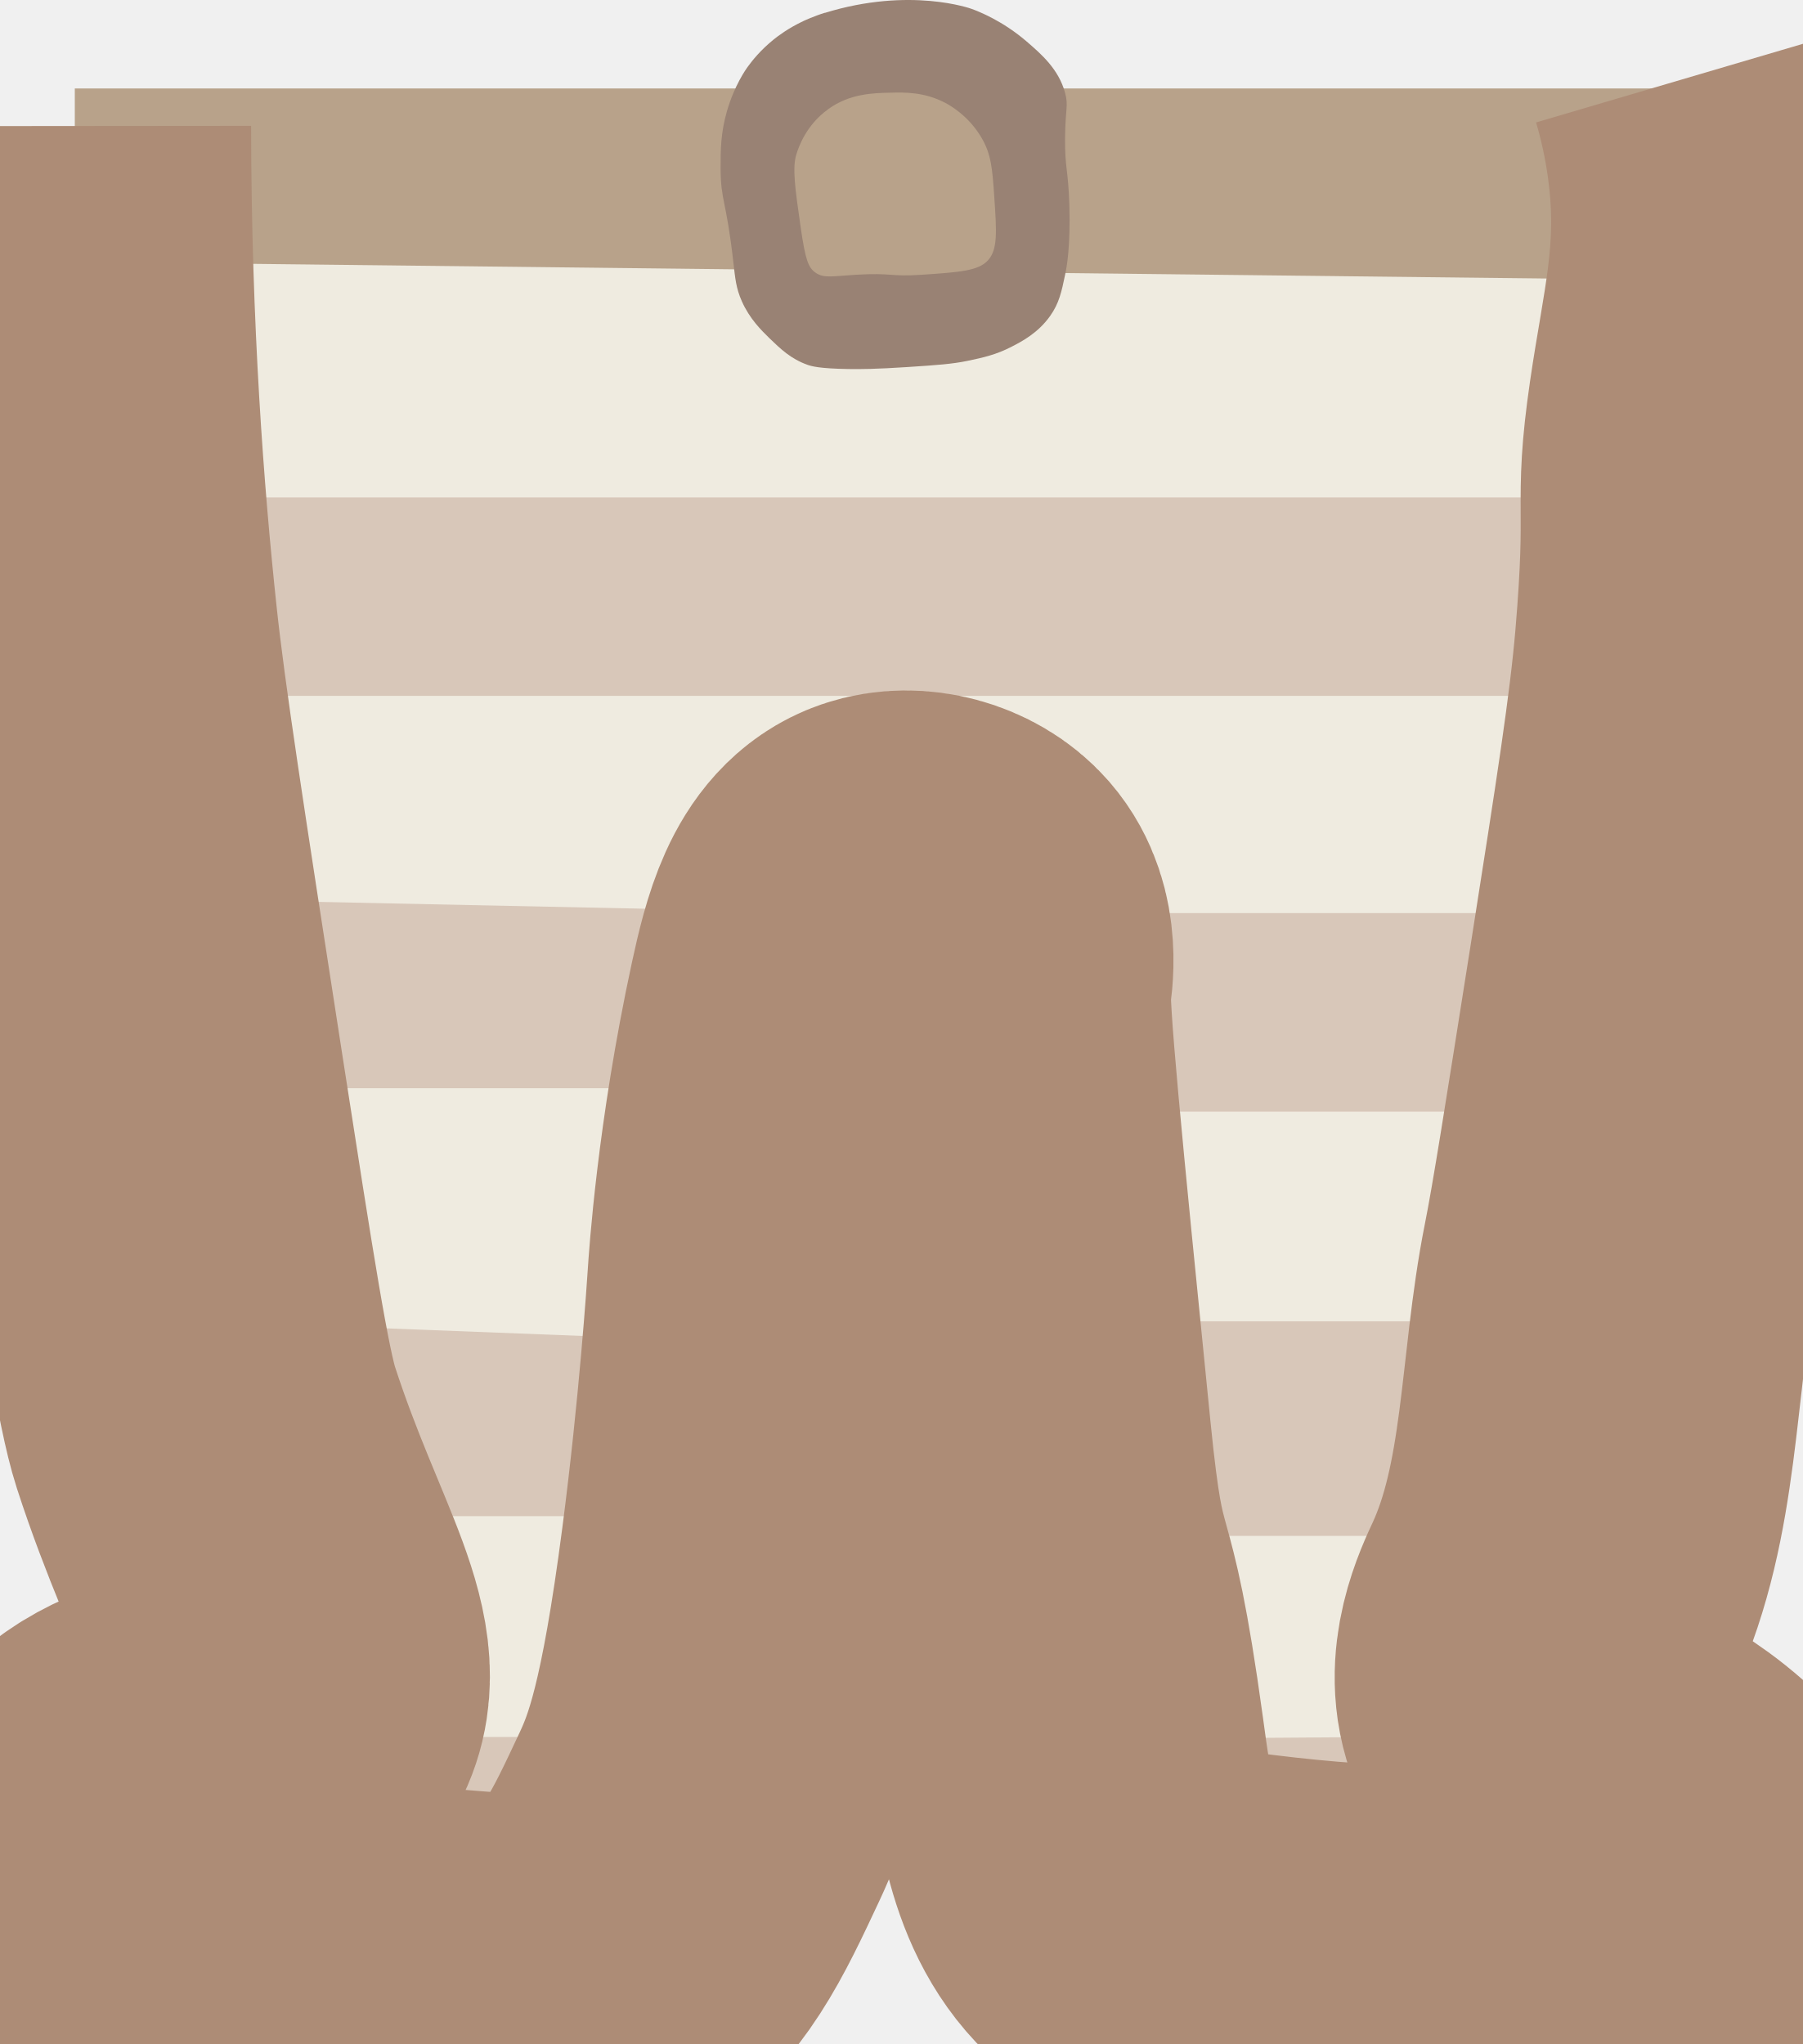
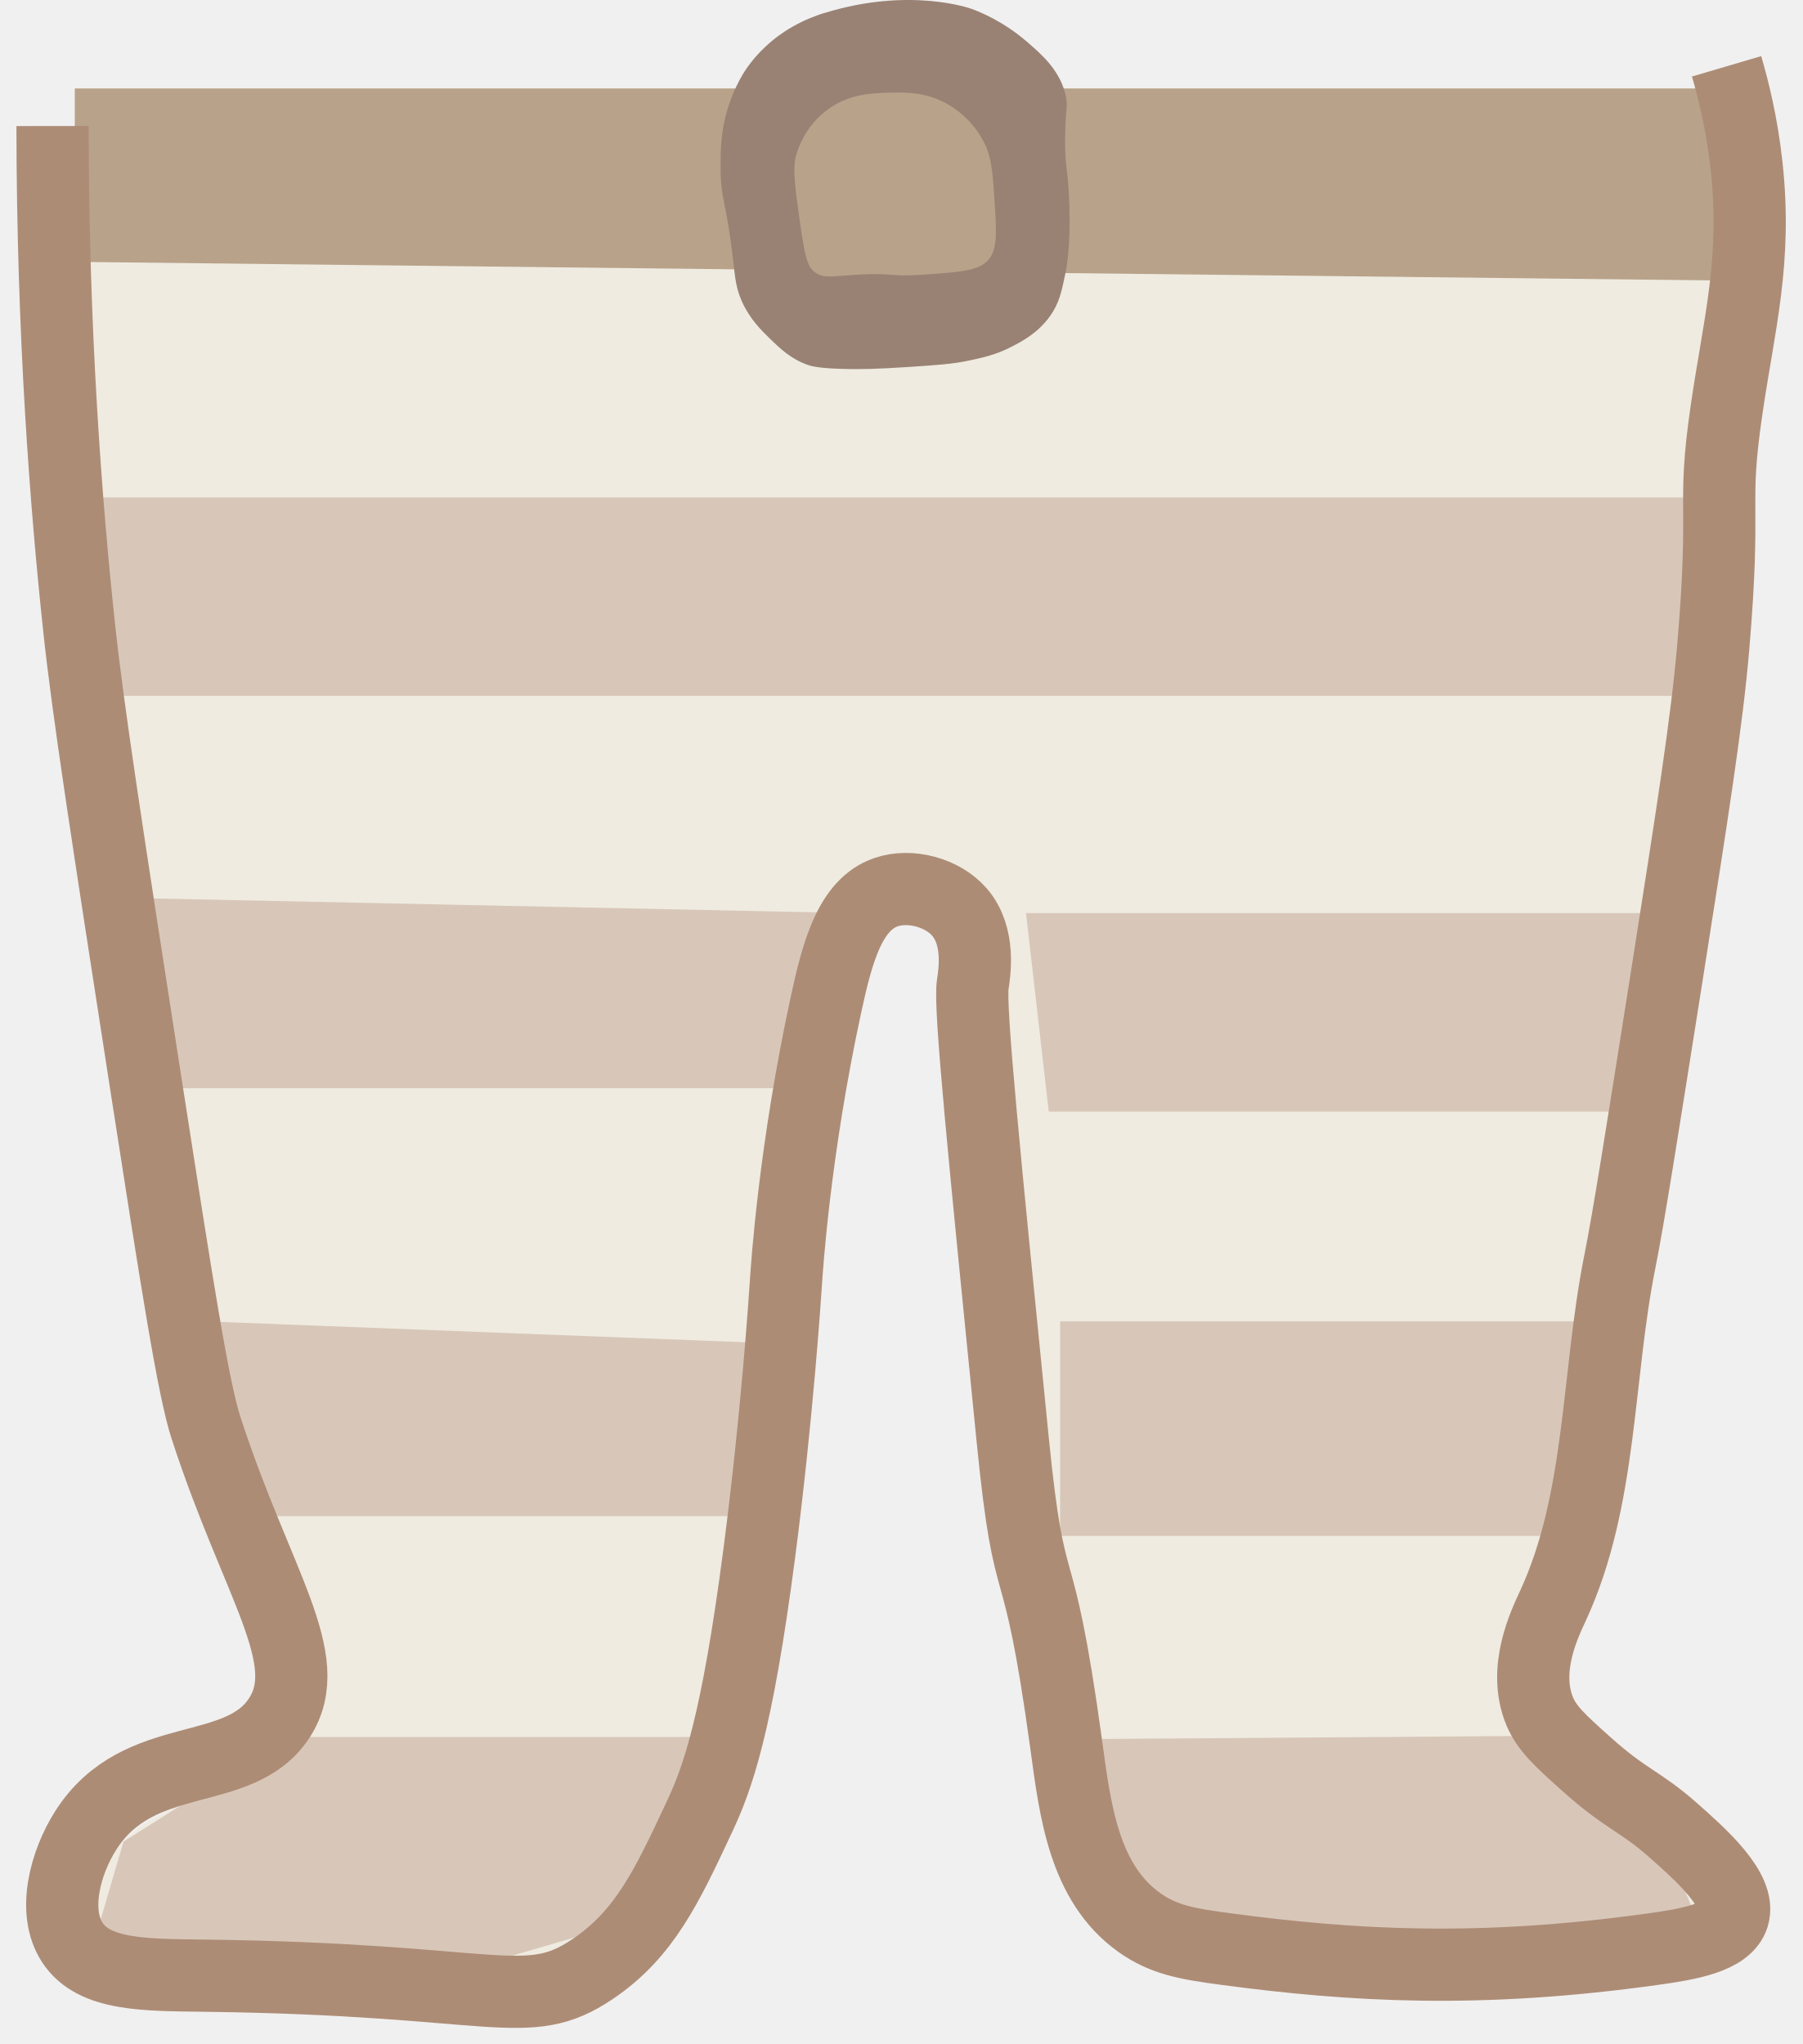
<svg xmlns="http://www.w3.org/2000/svg" width="49.914mm" height="56.617mm" viewBox="0 0 49.914 56.617" version="1.1" id="svg5" xml:space="preserve">
  <defs id="defs2">
    <style id="style1277">
      .cls-1, .cls-2 {
        stroke-width: 12px;
      }

      .cls-1, .cls-2, .cls-3, .cls-4, .cls-5, .cls-6, .cls-7 {
        stroke-miterlimit: 10;
      }

      .cls-1, .cls-2, .cls-5, .cls-7 {
        stroke: #ad8c76;
      }

      .cls-1, .cls-5 {
        fill: none;
      }

      .cls-2 {
        fill: #eaeadd;
      }

      .cls-8 {
        fill: url(#linear-gradient);
      }

      .cls-8, .cls-9, .cls-10, .cls-11, .cls-12, .cls-13, .cls-14, .cls-15, .cls-16, .cls-17, .cls-18, .cls-19, .cls-20, .cls-21, .cls-22, .cls-23, .cls-24 {
        stroke-width: 0px;
      }

      .cls-9, .cls-18 {
        opacity: .11;
      }

      .cls-9, .cls-23 {
        fill: #fff;
      }

      .cls-3 {
        fill: url(#linear-gradient-4);
        opacity: .76;
        stroke: url(#linear-gradient-5);
      }

      .cls-4 {
        fill: #877b68;
        stroke: #5b4f3c;
        stroke-width: .25px;
      }

      .cls-10 {
        fill: #d3675a;
      }

      .cls-11, .cls-7 {
        fill: #eacebf;
      }

      .cls-12 {
        fill: url(#linear-gradient-7);
        opacity: .54;
      }

      .cls-13 {
        fill: #998274;
      }

      .cls-14 {
        fill: #d6cbb7;
      }

      .cls-15 {
        fill: #231f20;
      }

      .cls-16 {
        fill: #efebe0;
      }

      .cls-25 {
        opacity: .43;
      }

      .cls-26 {
        opacity: .64;
      }

      .cls-27 {
        opacity: .59;
      }

      .cls-28 {
        opacity: .62;
      }

      .cls-17 {
        fill: #d8c7b9;
      }

      .cls-29, .cls-6 {
        opacity: .72;
      }

      .cls-5, .cls-7 {
        stroke-width: 11px;
      }

      .cls-18 {
        fill: #eaece7;
      }

      .cls-19 {
        fill: url(#linear-gradient-8);
      }

      .cls-20 {
        fill: url(#linear-gradient-6);
      }

      .cls-6 {
        fill: url(#linear-gradient-2);
        stroke: url(#linear-gradient-3);
      }

      .cls-21 {
        fill: #e2ad9d;
      }

      .cls-22 {
        fill: #b8a28a;
      }

      .cls-24 {
        fill: #c29f90;
      }
    </style>
  </defs>
  <g id="layer1" transform="translate(-58.08491,-178.5491)">
    <g id="g1373" transform="matrix(0.2645833,0,0,0.2645833,5.271431,21.10444)">
      <g id="g1363">
        <path class="cls-16" d="m 265.24,797.12 c 8.87,-13.1 11.47,-28.63 11.47,-28.63 1.98,-11.81 2.23,-20.89 2.55,-32.84 0.27,-9.99 1.53,-19.92 2.12,-29.89 0.39,-6.5 0.65,-11.79 4.67,-15.16 3.4,-2.84 9.05,-3.97 12.75,-1.68 2.99,1.85 3.78,5.36 4.67,12.21 1.63,12.38 1.73,21.28 2.12,29.89 0.52,11.3 1.42,19.14 1.7,21.47 0.63,5.31 1.27,9.15 2.55,16.84 1.66,9.99 2.38,12.72 3.4,15.58 1.99,5.58 3.23,9.04 6.37,11.79 2.74,2.4 5.41,2.93 17,4.21 18.02,1.99 22.81,1.92 26.77,1.68 8.57,-0.51 14.38,-0.93 15.72,-4.21 1.3,-3.18 -2.23,-7.46 -5.1,-10.95 -7.06,-8.58 -12.51,-8.33 -14.45,-13.47 -1.75,-4.62 1.82,-7.02 5.95,-18.1 2.39,-6.42 3.72,-14.94 6.37,-32 0.66,-4.22 1.63,-10.52 2.55,-18.95 1.87,-17.16 0.81,-18.33 2.55,-29.47 1.98,-12.68 3.55,-12.47 4.25,-22.31 0.69,-9.75 -0.86,-9.85 0,-20.21 0.86,-10.27 2.76,-14.74 0,-17.26 -1.89,-1.72 -4.16,-0.87 -11.47,-0.42 -4.21,0.26 -0.62,-0.2 -20.82,-0.42 -10.43,-0.12 -15.65,-0.17 -18.7,0 -8.91,0.51 -10.07,1.35 -17,1.26 -6.32,-0.08 -6.31,-0.79 -14.87,-1.26 -7.77,-0.43 -13.85,-0.19 -18.27,0 -10.35,0.44 -9.85,1.16 -17.42,1.26 -7.83,0.11 -7.86,-0.66 -19.12,-0.84 -9.77,-0.16 -8.98,0.43 -14.87,0 -3.19,-0.23 -8,-0.74 -14.87,-0.84 -5.47,-0.08 -6.01,0.19 -6.37,0.42 -3.74,2.38 -2.09,9.41 -0.42,26.95 1.02,10.71 0.46,8.7 1.7,21.47 0.61,6.33 1.3,13.39 2.55,22.31 1.27,9.09 2.48,15.41 4.67,26.95 2.96,15.56 3.46,16.29 5.52,28.21 2.76,15.91 1.73,13.81 2.97,18.1 2.46,8.48 5.54,13.52 2.97,18.1 -1.05,1.88 -2.69,3.04 -5.52,5.05 -4.28,3.03 -6.35,2.86 -9.35,5.89 -1.44,1.45 -3.2,3.23 -3.4,5.89 -0.28,3.71 2.66,6.45 2.97,6.74 2.71,2.45 5.91,2.22 14.02,2.11 11.4,-0.17 17.1,-0.25 19.55,0 6.58,0.67 9.61,1.87 13.6,0 3.07,-1.44 4.82,-3.8 5.95,-5.47 z" id="path1345" />
        <g id="g1361">
          <polyline class="cls-17" points="208.85 654.2 208.85 647.14 381.43 647.14 378.26 667.92 209.18 667.92" id="polyline1347" />
          <polygon class="cls-17" points="281.18,708.99 215.28,708.99 214,689.09 286.07,690.6 " id="polygon1349" />
          <polygon class="cls-17" points="309.39,711.44 371.53,711.44 377.47,690.66 307.01,690.66 " id="polygon1351" />
          <polygon class="cls-17" points="276.54,753.79 223.48,753.79 221.12,733.4 279.27,735.65 " id="polygon1353" />
          <polyline class="cls-17" points="310.58 743.59 310.58 733.4 367.97 733.4 365.54 755.86 310.58 755.86" id="polyline1355" />
          <polygon class="cls-17" points="212.54,787.86 221.89,781.96 227.42,776.91 274.61,776.91 269.81,794.96 251.02,800.45 229.44,800.45 208.85,800.45 " id="polygon1357" />
          <polygon class="cls-17" points="374.72,789.8 376.79,794.98 374.48,799.44 356.12,800.28 337.27,799.07 322.8,798.59 317.58,790.52 314.66,782.45 314.66,777.12 360.98,776.79 370.1,784.5 " id="polygon1359" />
        </g>
      </g>
      <g id="g1371">
        <polyline class="cls-22" points="207.44 604.33 381.26 604.33 381.26 624.45 207.44 622.48" id="polyline1365" />
        <path class="cls-13" d="m 285.94,596.42 c 8.96,-2.77 15.36,-0.43 15.36,-0.43 0.78,0.28 3.27,1.26 5.79,3.43 1.54,1.33 3.33,2.88 4.01,5.36 0.37,1.36 0.03,1.62 0,4.71 -0.03,3.22 0.33,3.24 0.45,7.07 0.12,4.28 -0.26,6.41 -0.45,7.29 -0.37,1.77 -0.62,2.96 -1.56,4.29 -1.27,1.79 -2.96,2.67 -4.01,3.21 -1.65,0.86 -3.04,1.16 -4.67,1.5 -1.55,0.32 -3.13,0.44 -6.23,0.64 -3.32,0.22 -4.99,0.23 -6.23,0.21 -3.05,-0.05 -3.85,-0.3 -4.23,-0.43 -1.77,-0.62 -2.86,-1.68 -4.01,-2.79 -0.87,-0.85 -2.07,-2.03 -2.89,-3.86 -0.62,-1.39 -0.7,-2.43 -0.89,-4.07 -0.75,-6.64 -1.32,-6.37 -1.34,-9.86 0,-1.88 0,-3.69 0.67,-6 0.78,-2.68 1.96,-4.35 2.23,-4.71 0.4,-0.55 1.27,-1.66 2.67,-2.79 0.41,-0.33 1.5,-1.17 3.12,-1.93 0,0 1.04,-0.49 2.23,-0.86 z" id="path1367" />
        <path class="cls-22" d="m 286.32,606.48 c 2.25,-1.61 4.65,-1.67 6.46,-1.71 1.53,-0.04 3.58,-0.09 5.79,1.07 0.39,0.21 2.41,1.3 3.78,3.64 1.02,1.73 1.14,3.25 1.34,6.21 0.25,3.68 0.37,5.51 -0.67,6.64 -1.01,1.1 -2.97,1.23 -6.9,1.5 -3.41,0.23 -3.08,-0.23 -6.9,0 -2.51,0.15 -3.35,0.39 -4.23,-0.21 -0.76,-0.52 -1.07,-1.32 -1.56,-4.71 -0.6,-4.18 -0.9,-6.3 -0.45,-7.71 0.23,-0.73 1.01,-3.05 3.34,-4.71 z" id="path1369" />
      </g>
    </g>
-     <path class="cls-5" d="m 59.54,182.04 c 0.005,5.763 0.373,10.501 0.738,13.906 0.246,2.307 0.781,5.747 1.847,12.626 0.87,5.607 1.312,8.432 1.662,9.514 1.418,4.371 3.093,6.421 2.032,8.051 -1.122,1.72 -3.887,0.804 -5.358,3.111 -0.564,0.884 -0.937,2.246 -0.37,3.111 0.603,0.915 2.016,0.894 3.694,0.915 8.091,0.101 8.874,1.056 10.713,-0.183 1.437,-0.968 2.058,-2.294 2.955,-4.21 0.5,-1.066 1.037,-2.521 1.662,-7.318 0.489,-3.754 0.712,-7.099 0.738,-7.504 0.026,-0.386 0.235,-3.651 1.109,-7.686 0.31,-1.434 0.661,-2.768 1.662,-3.111 0.669,-0.23 1.561,0.008 2.032,0.548 0.587,0.675 0.418,1.693 0.37,2.013 -0.093,0.627 0.307,4.625 1.109,12.626 0.492,4.916 0.661,2.471 1.479,8.416 0.246,1.799 0.479,3.839 2.032,4.94 0.675,0.479 1.331,0.59 2.402,0.733 3.485,0.463 6.982,0.677 11.822,0 0.971,-0.135 2.032,-0.312 2.217,-0.915 0.22,-0.717 -0.905,-1.709 -1.662,-2.379 -0.915,-0.81 -1.302,-0.844 -2.402,-1.831 -0.728,-0.651 -1.095,-0.987 -1.294,-1.463 -0.484,-1.167 0.143,-2.437 0.37,-2.929 1.355,-2.937 1.214,-6.347 1.847,-9.514 0.249,-1.244 0.595,-3.453 1.294,-7.869 0.743,-4.723 1.119,-7.125 1.294,-9.149 0.36,-4.231 -0.037,-3.794 0.37,-6.588 0.347,-2.384 0.844,-4.128 0.553,-6.771 -0.13,-1.183 -0.373,-2.133 -0.553,-2.744" id="path1381" />
+     <path class="cls-5" d="m 59.54,182.04 c 0.005,5.763 0.373,10.501 0.738,13.906 0.246,2.307 0.781,5.747 1.847,12.626 0.87,5.607 1.312,8.432 1.662,9.514 1.418,4.371 3.093,6.421 2.032,8.051 -1.122,1.72 -3.887,0.804 -5.358,3.111 -0.564,0.884 -0.937,2.246 -0.37,3.111 0.603,0.915 2.016,0.894 3.694,0.915 8.091,0.101 8.874,1.056 10.713,-0.183 1.437,-0.968 2.058,-2.294 2.955,-4.21 0.5,-1.066 1.037,-2.521 1.662,-7.318 0.489,-3.754 0.712,-7.099 0.738,-7.504 0.026,-0.386 0.235,-3.651 1.109,-7.686 0.31,-1.434 0.661,-2.768 1.662,-3.111 0.669,-0.23 1.561,0.008 2.032,0.548 0.587,0.675 0.418,1.693 0.37,2.013 -0.093,0.627 0.307,4.625 1.109,12.626 0.492,4.916 0.661,2.471 1.479,8.416 0.246,1.799 0.479,3.839 2.032,4.94 0.675,0.479 1.331,0.59 2.402,0.733 3.485,0.463 6.982,0.677 11.822,0 0.971,-0.135 2.032,-0.312 2.217,-0.915 0.22,-0.717 -0.905,-1.709 -1.662,-2.379 -0.915,-0.81 -1.302,-0.844 -2.402,-1.831 -0.728,-0.651 -1.095,-0.987 -1.294,-1.463 -0.484,-1.167 0.143,-2.437 0.37,-2.929 1.355,-2.937 1.214,-6.347 1.847,-9.514 0.249,-1.244 0.595,-3.453 1.294,-7.869 0.743,-4.723 1.119,-7.125 1.294,-9.149 0.36,-4.231 -0.037,-3.794 0.37,-6.588 0.347,-2.384 0.844,-4.128 0.553,-6.771 -0.13,-1.183 -0.373,-2.133 -0.553,-2.744" id="path1381" style="stroke-width:2;stroke-dasharray:none" />
  </g>
</svg>
